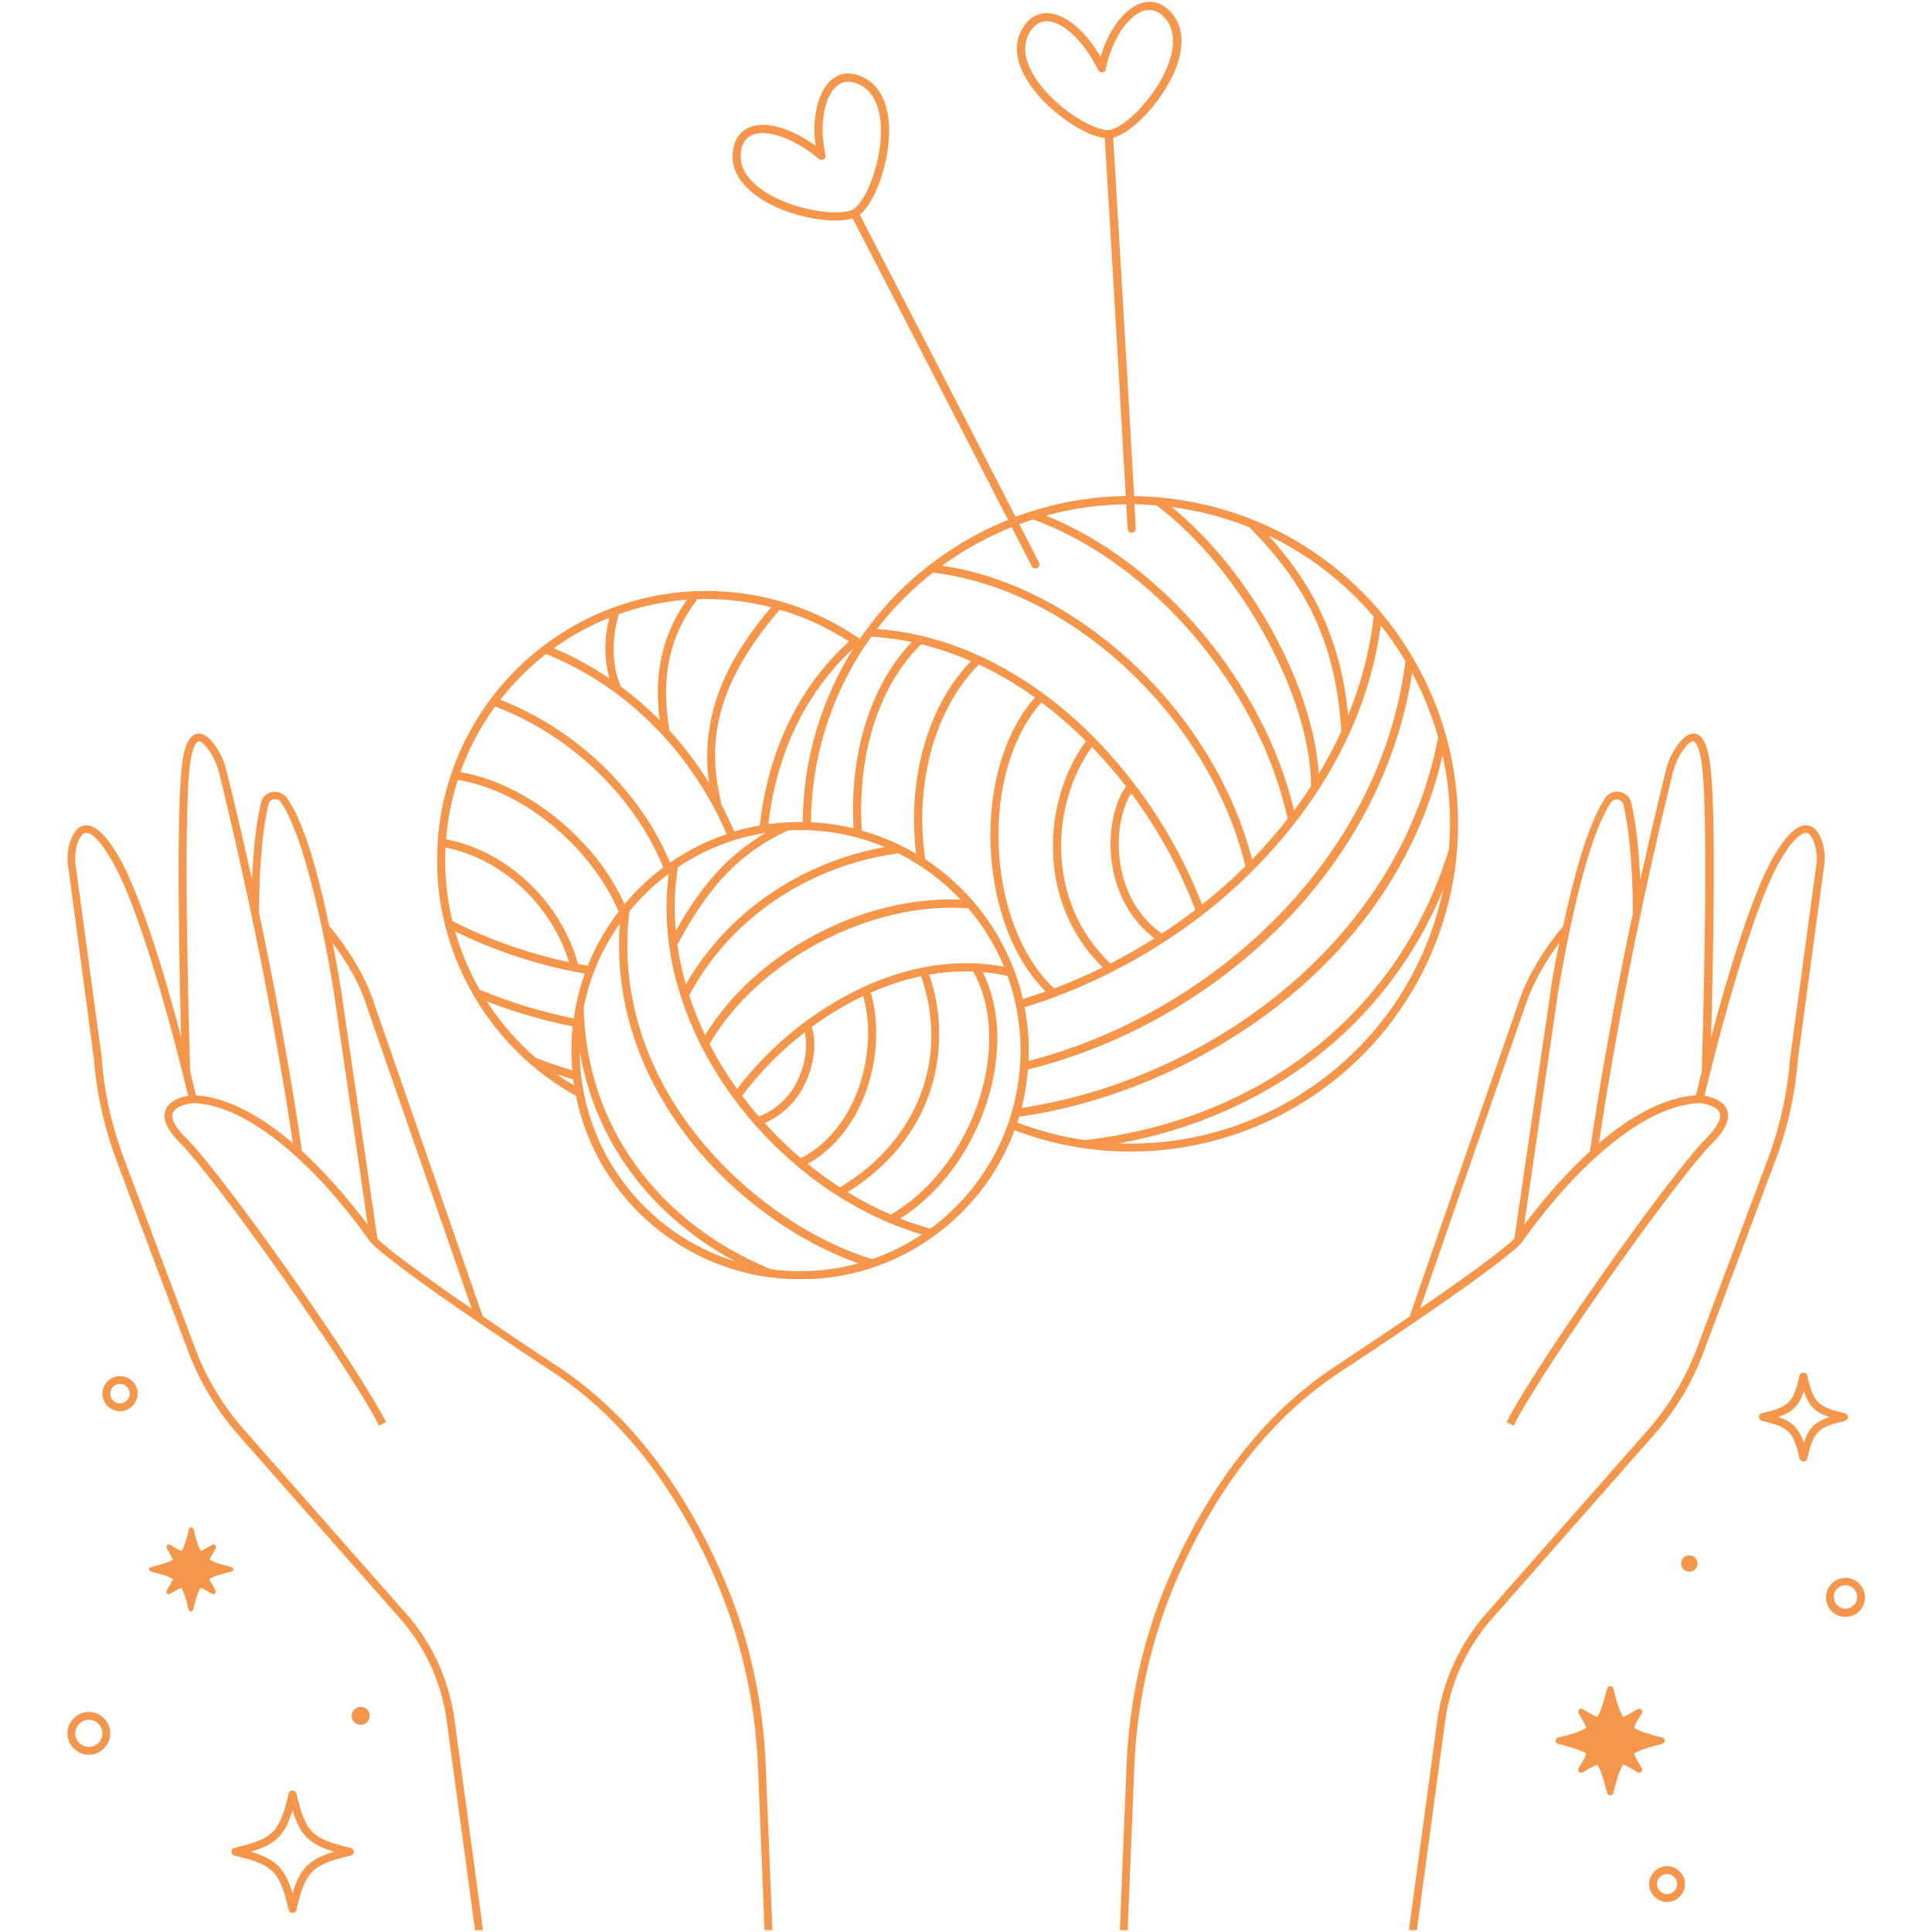
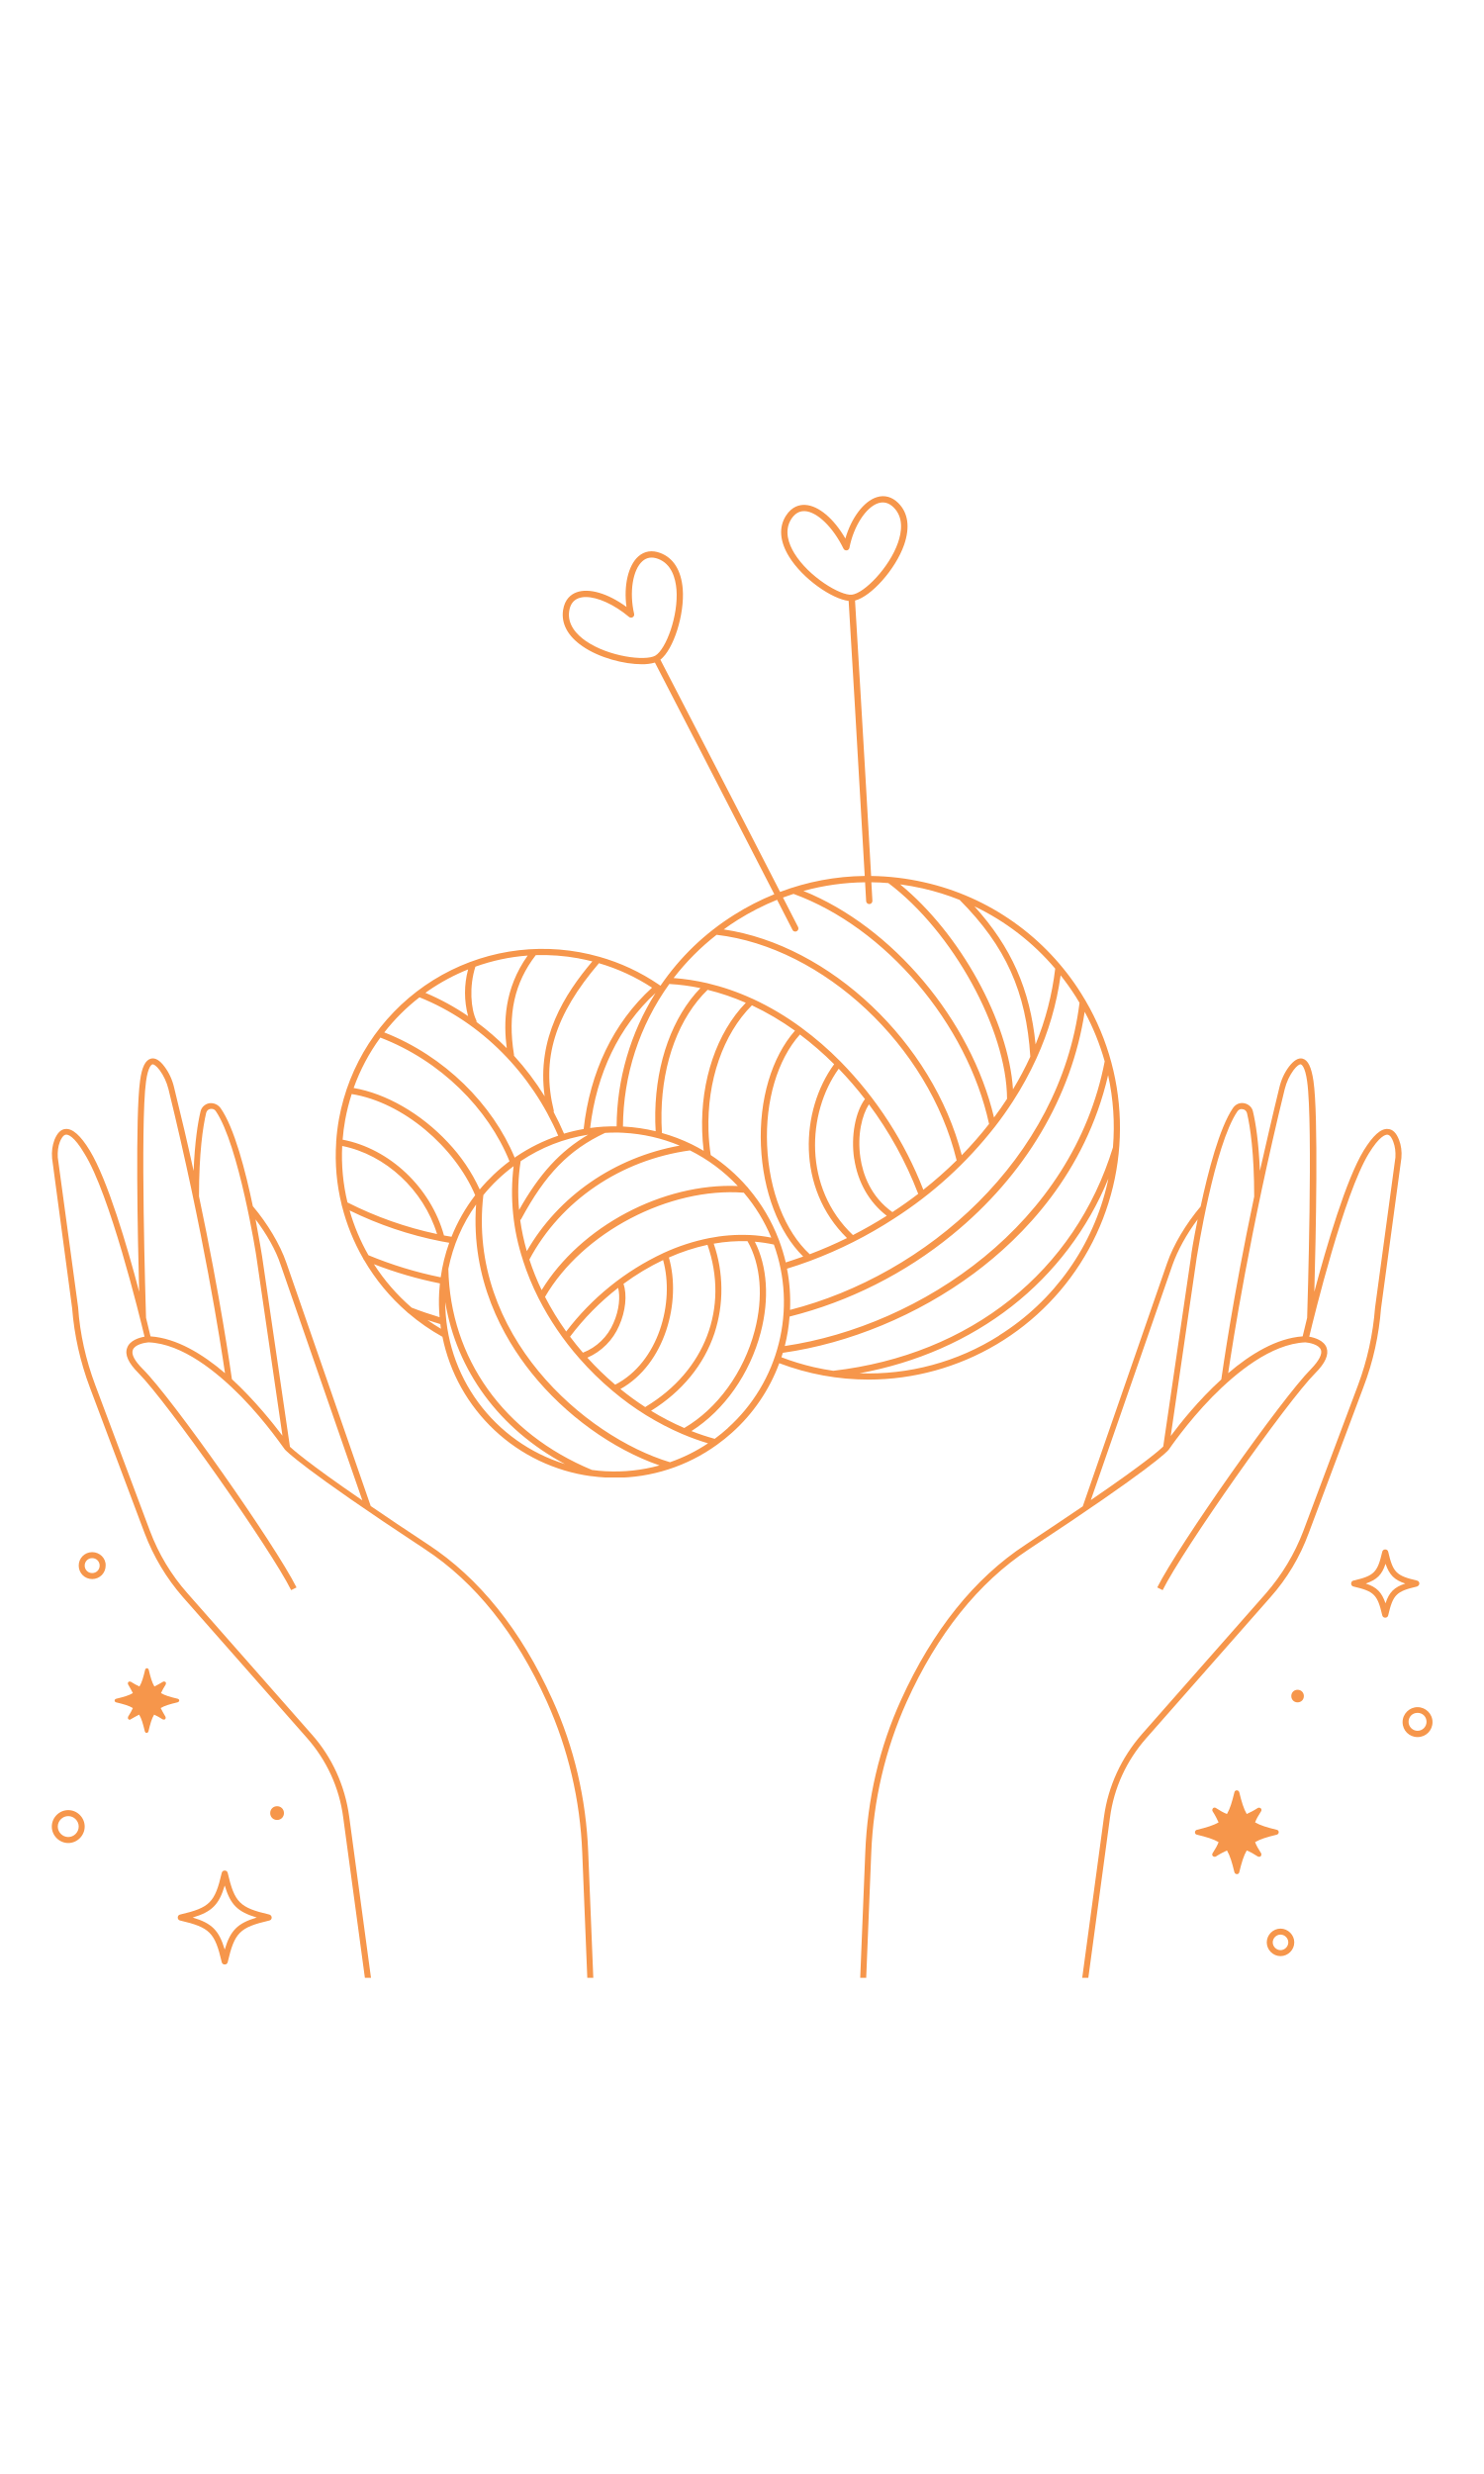
- <svg xmlns="http://www.w3.org/2000/svg" width="500" zoomAndPan="magnify" viewBox="0 0 375 375" height="500" preserveAspectRatio="xMidYMid meet" version="1.0">
+ <svg xmlns="http://www.w3.org/2000/svg" width="300" zoomAndPan="magnify" viewBox="0 0 375 375" height="500" preserveAspectRatio="xMidYMid meet" version="1.0">
  <defs>
    <clipPath id="d94435763f">
      <path d="M 13 142.145 L 362 142.145 L 362 374.645 L 13 374.645 Z M 13 142.145 " clip-rule="nonzero" />
    </clipPath>
    <clipPath id="8bb2677563">
      <path d="M 84.535 0 L 284 0 L 284 248.25 L 84.535 248.25 Z M 84.535 0 " clip-rule="nonzero" />
    </clipPath>
  </defs>
  <g clip-path="url(#d94435763f)">
    <path fill="#f6964b" d="M 348.984 205.496 L 354.125 167.543 C 354.277 165.883 354.051 164.293 353.52 162.934 C 352.84 161.195 351.934 160.285 350.723 160.211 C 348.91 160.059 346.941 161.875 344.598 165.656 C 340.137 172.988 335.223 189.773 332.125 201.34 C 332.504 187.504 333.184 156.734 331.898 148.039 C 331.367 144.562 330.539 142.824 329.176 142.445 C 328.117 142.145 326.91 142.898 325.699 144.488 C 324.566 146 323.734 147.812 323.281 149.777 C 321.465 157.188 319.879 164.219 318.367 170.797 C 318.062 163.461 317.309 158.699 316.625 155.828 C 316.398 154.691 315.492 153.938 314.434 153.711 C 313.301 153.484 312.242 153.938 311.562 154.918 C 308.16 159.91 305.285 170.945 303.395 179.793 C 299.691 184.176 296.516 189.469 294.93 194.082 L 273.609 255.543 C 269.602 258.266 264.84 261.441 259.168 265.223 C 246.242 273.688 235.656 286.918 227.719 304.383 C 222.199 316.48 219.176 329.484 218.648 343.016 L 217.363 374.844 L 218.875 374.918 L 220.16 343.09 C 220.688 329.785 223.711 316.934 229.082 304.988 C 236.867 287.75 247.227 274.824 259.926 266.43 C 291.301 245.793 295.082 241.559 295.23 241.332 L 295.309 241.258 C 295.383 241.18 299.844 234.527 306.344 227.875 C 312.316 221.828 321.164 214.492 329.855 214.113 C 330.84 214.191 333.258 214.645 333.789 216.004 C 334.168 217.062 333.336 218.727 331.293 220.844 C 323.961 228.176 297.801 265.297 292.434 276.031 L 293.797 276.711 C 298.938 266.355 325.246 229.008 332.352 221.902 C 334.922 219.332 335.828 217.215 335.223 215.477 C 334.543 213.586 332.125 212.906 330.84 212.68 C 332.125 207.312 339.609 176.691 345.883 166.41 C 348.605 161.949 350.117 161.648 350.57 161.648 C 351.328 161.723 351.781 162.629 352.082 163.461 C 352.539 164.672 352.688 165.957 352.613 167.395 L 347.473 205.344 C 346.941 212.074 345.508 218.652 343.164 224.926 L 329.328 261.82 C 327.137 267.566 323.961 272.855 319.879 277.543 L 288.504 313.152 C 283.363 319.051 280.035 326.23 278.977 333.941 L 273.457 374.766 L 274.969 374.996 L 280.488 334.168 C 281.473 326.684 284.648 319.805 289.637 314.137 L 321.012 278.527 C 325.246 273.766 328.496 268.32 330.688 262.348 L 344.523 225.457 C 347.02 218.953 348.453 212.227 348.984 205.496 Z M 324.641 150.156 C 325.094 148.344 325.852 146.754 326.832 145.395 C 327.738 144.184 328.422 143.805 328.723 143.883 C 328.875 143.957 329.781 144.336 330.309 148.191 C 331.824 158.926 330.387 205.496 330.309 207.914 C 329.781 210.109 329.402 211.77 329.176 212.602 C 322.598 213.059 316.023 217.062 310.352 221.902 C 311.484 214.266 315.797 186.293 324.641 150.156 Z M 296.289 194.535 C 297.574 190.906 299.844 186.746 302.641 183.043 C 301.582 188.184 300.977 192.039 300.977 192.418 L 293.945 240.426 C 293.266 241.105 289.789 244.281 275.652 253.957 Z M 295.836 237.777 L 302.414 192.645 C 302.488 192.344 306.875 164.219 312.695 155.75 C 312.996 155.297 313.527 155.07 314.055 155.223 C 314.586 155.297 314.965 155.676 315.113 156.203 C 315.945 159.758 316.93 166.336 316.93 177.297 C 311.484 203.078 308.992 220.918 308.613 223.488 C 302.867 228.707 298.254 234.527 295.836 237.777 Z M 139.57 304.309 C 131.629 286.77 121.047 273.613 108.117 265.145 C 102.449 261.441 97.688 258.191 93.68 255.469 L 72.359 194.004 C 70.773 189.395 67.598 184.102 63.891 179.715 C 62.078 170.945 59.203 159.832 55.727 154.918 C 55.047 154.012 53.988 153.559 52.855 153.711 C 51.719 153.938 50.887 154.77 50.66 155.828 C 49.98 158.699 49.227 163.461 48.922 170.797 C 47.488 164.219 45.824 157.113 44.008 149.777 C 43.555 147.812 42.723 146 41.59 144.488 C 40.379 142.824 39.172 142.145 38.113 142.445 C 36.75 142.824 35.844 144.562 35.391 148.039 C 34.18 156.734 34.785 187.504 35.164 201.34 C 32.141 189.773 27.148 172.988 22.688 165.656 C 20.348 161.801 18.305 160.059 16.566 160.211 C 15.355 160.285 14.449 161.27 13.77 162.934 C 13.238 164.371 13.012 165.883 13.164 167.621 L 18.23 205.496 C 18.758 212.301 20.27 219.027 22.688 225.457 L 36.523 262.273 C 38.793 268.246 42.043 273.688 46.203 278.453 L 77.574 314.059 C 82.566 319.73 85.742 326.609 86.723 334.094 L 92.242 374.918 L 93.754 374.691 L 88.234 333.867 C 87.176 326.156 83.926 318.898 78.711 313.078 L 47.336 277.469 C 43.254 272.855 40.078 267.566 37.887 261.742 L 24.051 224.852 C 21.707 218.574 20.195 212 19.742 205.27 L 14.602 167.395 C 14.523 165.957 14.676 164.598 15.129 163.461 C 15.434 162.707 15.961 161.723 16.641 161.648 C 17.172 161.574 18.684 161.949 21.328 166.41 C 27.754 176.691 35.238 207.312 36.523 212.68 C 35.238 212.906 32.82 213.586 32.141 215.477 C 31.461 217.215 32.441 219.332 35.012 221.902 C 42.117 229.008 68.43 266.355 73.57 276.711 L 74.93 276.031 C 69.562 265.297 43.48 228.176 36.07 220.844 C 34.031 218.801 33.121 217.141 33.574 216.004 C 34.105 214.645 36.523 214.191 37.508 214.113 C 46.125 214.418 54.973 221.75 60.945 227.801 C 67.445 234.453 71.906 241.18 71.98 241.18 L 72.059 241.258 C 72.207 241.406 75.988 245.715 107.363 266.355 C 120.062 274.672 130.422 287.676 138.207 304.91 C 143.574 316.855 146.602 329.711 147.129 343.016 L 148.414 374.844 L 149.926 374.766 L 148.641 342.938 C 148.113 329.406 145.086 316.402 139.57 304.309 Z M 70.922 194.535 L 91.562 254.031 C 77.426 244.355 73.945 241.105 73.266 240.5 L 66.234 192.418 C 66.16 191.965 65.555 188.184 64.574 183.043 C 67.371 186.746 69.715 190.828 70.922 194.535 Z M 36.902 148.191 C 37.43 144.336 38.34 143.957 38.488 143.883 C 38.793 143.805 39.473 144.184 40.379 145.395 C 41.363 146.754 42.117 148.344 42.574 150.156 C 51.418 186.293 55.727 214.266 56.859 221.902 C 51.191 217.062 44.613 213.059 38.035 212.602 C 37.809 211.77 37.43 210.109 36.902 207.914 C 36.828 205.57 35.391 159 36.902 148.191 Z M 58.602 223.414 C 58.223 220.844 55.727 203 50.285 177.223 C 50.285 166.258 51.266 159.684 52.098 156.129 C 52.25 155.602 52.629 155.223 53.156 155.145 C 53.688 155.07 54.215 155.223 54.516 155.676 C 60.34 164.145 64.801 192.344 64.801 192.57 L 71.375 237.703 C 68.957 234.527 64.344 228.707 58.602 223.414 Z M 68.051 358.664 C 60.566 356.926 59.281 355.641 57.543 348.156 C 57.465 347.777 57.164 347.551 56.785 347.551 C 56.406 347.551 56.105 347.777 56.031 348.156 C 54.289 355.641 53.004 356.926 45.52 358.664 C 45.145 358.738 44.918 359.043 44.918 359.422 C 44.918 359.797 45.145 360.102 45.52 360.176 C 53.004 361.914 54.289 363.199 56.031 370.684 C 56.105 371.062 56.406 371.289 56.785 371.289 C 57.164 371.289 57.465 371.062 57.543 370.684 C 59.281 363.199 60.566 361.914 68.051 360.176 C 68.43 360.102 68.656 359.797 68.656 359.422 C 68.656 359.043 68.352 358.738 68.051 358.664 Z M 56.785 367.512 C 55.348 362.672 53.535 360.855 48.695 359.422 C 53.535 357.984 55.348 356.168 56.785 351.332 C 58.223 356.168 60.035 357.984 64.875 359.422 C 60.035 360.855 58.223 362.672 56.785 367.512 Z M 358.66 275.051 C 358.66 274.672 358.434 274.371 358.055 274.293 C 352.84 273.082 352.008 272.254 350.797 267.035 C 350.723 266.656 350.422 266.43 350.043 266.43 C 349.664 266.43 349.363 266.656 349.285 267.035 C 348.078 272.254 347.246 273.082 342.027 274.293 C 341.652 274.371 341.426 274.672 341.426 275.051 C 341.426 275.426 341.652 275.73 342.027 275.805 C 347.246 277.016 348.078 277.848 349.285 283.062 C 349.363 283.441 349.664 283.668 350.043 283.668 C 350.422 283.668 350.723 283.441 350.797 283.062 C 352.008 277.848 352.84 277.016 358.055 275.805 C 358.434 275.656 358.66 275.352 358.66 275.051 Z M 350.117 280.039 C 349.137 277.242 347.926 275.957 345.129 275.051 C 347.926 274.066 349.211 272.855 350.117 270.059 C 351.102 272.855 352.309 274.141 355.109 275.051 C 352.309 275.957 351.023 277.242 350.117 280.039 Z M 44.84 305.062 C 42.949 305.516 41.59 305.895 40.605 306.5 C 40.91 307.105 41.289 307.785 41.816 308.691 C 41.891 308.844 41.891 309.145 41.742 309.297 C 41.59 309.449 41.363 309.449 41.137 309.371 C 40.305 308.844 39.625 308.465 38.945 308.164 C 38.34 309.145 37.961 310.508 37.508 312.398 C 37.43 312.625 37.281 312.773 37.055 312.773 C 36.828 312.773 36.676 312.625 36.602 312.398 C 36.145 310.508 35.77 309.145 35.164 308.164 C 34.559 308.465 33.879 308.844 32.973 309.371 C 32.895 309.449 32.82 309.449 32.746 309.449 C 32.594 309.449 32.516 309.371 32.441 309.297 C 32.289 309.145 32.289 308.918 32.367 308.691 C 32.895 307.859 33.273 307.18 33.574 306.5 C 32.594 305.895 31.23 305.516 29.344 305.062 C 29.117 304.988 28.965 304.836 28.965 304.609 C 28.965 304.383 29.117 304.23 29.344 304.156 C 31.23 303.703 32.594 303.324 33.574 302.719 C 33.273 302.113 32.895 301.434 32.367 300.527 C 32.289 300.375 32.289 300.074 32.441 299.922 C 32.594 299.77 32.82 299.77 33.047 299.848 C 33.879 300.375 34.559 300.754 35.238 301.055 C 35.844 300.074 36.223 298.711 36.676 296.824 C 36.75 296.598 36.902 296.445 37.129 296.445 C 37.355 296.445 37.508 296.598 37.582 296.824 C 38.035 298.711 38.414 300.074 39.02 301.055 C 39.625 300.754 40.305 300.375 41.211 299.848 C 41.363 299.77 41.59 299.77 41.816 299.922 C 41.969 300.074 41.969 300.301 41.891 300.527 C 41.363 301.359 40.984 302.039 40.684 302.719 C 41.664 303.324 43.027 303.703 44.918 304.156 C 45.145 304.23 45.293 304.383 45.293 304.609 C 45.293 304.836 45.066 304.988 44.84 305.062 Z M 318.668 343.168 C 318.82 343.395 318.742 343.695 318.594 343.922 C 318.441 344.074 318.289 344.074 318.141 344.074 C 318.062 344.074 317.91 344.074 317.836 343.996 C 316.777 343.316 315.871 342.789 315.039 342.484 C 314.281 343.77 313.754 345.512 313.148 348.004 C 313.074 348.309 312.848 348.457 312.543 348.457 C 312.242 348.457 312.016 348.23 311.938 348.004 C 311.336 345.512 310.805 343.77 310.051 342.484 C 309.219 342.863 308.312 343.316 307.254 343.996 C 307.023 344.148 306.723 344.074 306.496 343.922 C 306.27 343.695 306.27 343.395 306.422 343.168 C 307.102 342.109 307.629 341.199 307.934 340.367 C 306.648 339.613 304.91 339.082 302.414 338.48 C 302.109 338.402 301.961 338.176 301.961 337.875 C 301.961 337.57 302.188 337.344 302.414 337.27 C 304.91 336.664 306.648 336.137 307.934 335.379 C 307.555 334.547 307.102 333.641 306.422 332.582 C 306.27 332.355 306.344 332.055 306.496 331.824 C 306.723 331.598 307.023 331.598 307.254 331.75 C 308.309 332.43 309.219 332.961 310.051 333.262 C 310.805 331.977 311.336 330.238 311.938 327.742 C 312.016 327.441 312.242 327.289 312.543 327.289 C 312.848 327.289 313.074 327.516 313.148 327.742 C 313.754 330.238 314.281 331.977 315.039 333.262 C 315.871 332.883 316.777 332.43 317.836 331.75 C 318.062 331.598 318.367 331.676 318.594 331.824 C 318.82 332.055 318.82 332.355 318.668 332.582 C 317.988 333.641 317.457 334.547 317.156 335.379 C 318.441 336.137 320.18 336.664 322.676 337.27 C 322.977 337.344 323.129 337.57 323.129 337.875 C 323.129 338.176 322.902 338.402 322.676 338.48 C 320.18 339.082 318.441 339.613 317.156 340.367 C 317.457 341.199 317.988 342.109 318.668 343.168 Z M 358.207 306.273 C 356.168 306.273 354.426 307.938 354.426 310.055 C 354.426 312.168 356.09 313.832 358.207 313.832 C 360.324 313.832 361.988 312.168 361.988 310.055 C 361.988 307.938 360.25 306.273 358.207 306.273 Z M 358.207 312.246 C 356.996 312.246 355.938 311.262 355.938 309.977 C 355.938 308.691 356.922 307.711 358.207 307.711 C 359.492 307.711 360.477 308.691 360.477 309.977 C 360.477 311.262 359.418 312.246 358.207 312.246 Z M 323.582 362.219 C 321.691 362.219 320.105 363.805 320.105 365.695 C 320.105 367.586 321.691 369.172 323.582 369.172 C 325.473 369.172 327.059 367.586 327.059 365.695 C 327.059 363.805 325.473 362.219 323.582 362.219 Z M 323.582 367.66 C 322.523 367.66 321.617 366.754 321.617 365.695 C 321.617 364.637 322.523 363.73 323.582 363.73 C 324.641 363.73 325.547 364.637 325.547 365.695 C 325.547 366.754 324.641 367.66 323.582 367.66 Z M 329.48 303.477 C 329.48 304.383 328.797 305.062 327.891 305.062 C 326.984 305.062 326.305 304.383 326.305 303.477 C 326.305 302.57 326.984 301.887 327.891 301.887 C 328.797 301.887 329.48 302.57 329.48 303.477 Z M 71.754 333.035 C 71.754 334.02 71 334.773 70.016 334.773 C 69.031 334.773 68.277 334.02 68.277 333.035 C 68.277 332.055 69.031 331.297 70.016 331.297 C 71 331.297 71.754 332.055 71.754 333.035 Z M 17.246 332.281 C 14.977 332.281 13.09 334.168 13.09 336.438 C 13.09 338.707 14.977 340.598 17.246 340.598 C 19.516 340.598 21.402 338.707 21.402 336.438 C 21.402 334.168 19.516 332.281 17.246 332.281 Z M 17.246 339.082 C 15.809 339.082 14.602 337.875 14.602 336.438 C 14.602 335 15.809 333.793 17.246 333.793 C 18.684 333.793 19.891 335 19.891 336.438 C 19.891 337.875 18.684 339.082 17.246 339.082 Z M 23.293 267.113 C 21.402 267.113 19.891 268.625 19.891 270.512 C 19.891 272.402 21.402 273.914 23.293 273.914 C 25.184 273.914 26.695 272.402 26.695 270.512 C 26.773 268.625 25.184 267.113 23.293 267.113 Z M 23.293 272.402 C 22.234 272.402 21.402 271.57 21.402 270.512 C 21.402 269.457 22.234 268.625 23.293 268.625 C 24.352 268.625 25.184 269.457 25.184 270.512 C 25.184 271.57 24.352 272.402 23.293 272.402 Z M 23.293 272.402 " fill-opacity="1" fill-rule="nonzero" />
  </g>
  <g clip-path="url(#8bb2677563)">
    <path fill="#f6964b" d="M 273.227 126.012 C 271.012 122.469 268.469 119.184 265.602 116.145 C 262.738 113.109 259.598 110.383 256.191 107.969 C 252.785 105.559 249.172 103.5 245.359 101.805 C 241.543 100.105 237.598 98.801 233.523 97.887 C 229.117 96.883 224.652 96.352 220.133 96.293 C 218.504 67.266 216.383 32.062 216.062 26.715 C 220.168 25.676 226.316 18.781 228.461 12.648 C 230.004 8.184 229.488 4.543 226.973 2.059 C 225.387 0.496 223.5 -0.012 221.559 0.602 C 218.273 1.621 215.109 5.855 213.621 11.051 C 210.711 6.012 206.852 2.742 203.48 2.555 C 202.102 2.48 200.129 2.887 198.594 5.301 C 196.754 8.203 197.027 11.75 199.375 15.594 C 202.887 21.324 210.344 26.344 214.445 26.805 C 214.77 32.121 216.879 67.273 218.512 96.289 C 211.148 96.379 204.02 97.723 197.129 100.32 C 184.23 75.152 169.234 46.211 166.875 41.66 C 170.211 39.031 173.02 30.246 172.523 23.77 C 172.133 19.086 170.176 15.949 166.859 14.699 C 164.777 13.91 162.855 14.203 161.316 15.559 C 158.73 17.824 157.57 22.996 158.312 28.324 C 153.621 24.898 148.793 23.457 145.633 24.652 C 144.332 25.148 142.703 26.324 142.281 29.152 C 141.785 32.551 143.465 35.691 147.164 38.242 C 151.449 41.219 157.73 42.805 162.176 42.805 C 163.305 42.828 164.41 42.691 165.496 42.387 C 167.848 46.938 182.77 75.766 195.664 100.91 C 192.137 102.34 188.762 104.066 185.543 106.098 C 178.082 110.781 171.867 116.754 166.895 124.02 L 166.566 123.793 C 166.523 123.754 166.477 123.723 166.43 123.695 C 161.789 120.547 156.77 118.211 151.375 116.688 L 151.348 116.688 C 149.758 116.234 148.137 115.855 146.48 115.555 C 144.797 115.25 143.102 115.023 141.395 114.883 C 139.688 114.746 137.977 114.688 136.266 114.715 C 134.555 114.742 132.848 114.855 131.145 115.051 C 129.445 115.246 127.758 115.523 126.082 115.883 C 124.41 116.246 122.758 116.688 121.125 117.211 C 119.496 117.734 117.895 118.336 116.324 119.016 C 114.75 119.699 113.219 120.453 111.719 121.285 C 110.223 122.117 108.77 123.02 107.363 123.992 C 105.953 124.969 104.598 126.008 103.289 127.117 C 101.984 128.223 100.734 129.395 99.547 130.625 C 98.355 131.855 97.227 133.141 96.16 134.48 C 95.098 135.82 94.098 137.211 93.172 138.648 C 92.242 140.09 91.387 141.57 90.605 143.094 C 89.82 144.617 89.113 146.176 88.484 147.766 C 87.855 149.359 87.305 150.977 86.836 152.625 C 86.363 154.27 85.977 155.938 85.668 157.621 C 85.324 159.531 85.086 161.453 84.953 163.391 C 84.953 163.402 84.953 163.414 84.953 163.43 C 84.945 163.492 84.945 163.551 84.953 163.613 C 84.605 168.918 85.062 174.156 86.328 179.32 C 86.328 179.445 86.355 179.566 86.418 179.676 C 87.594 184.332 89.375 188.742 91.762 192.91 C 91.797 193.055 91.871 193.18 91.98 193.285 C 94.902 198.297 98.551 202.703 102.926 206.508 C 103 206.605 103.09 206.68 103.199 206.734 C 105.867 209.016 108.73 211.008 111.801 212.711 C 112.254 214.957 112.883 217.152 113.676 219.305 C 114.473 221.453 115.43 223.527 116.543 225.527 C 117.66 227.527 118.926 229.434 120.336 231.238 C 121.746 233.043 123.285 234.73 124.957 236.297 C 126.629 237.867 128.41 239.297 130.305 240.59 C 132.195 241.883 134.176 243.02 136.242 244.008 C 138.312 244.992 140.445 245.812 142.641 246.473 C 144.836 247.129 147.066 247.613 149.336 247.922 C 149.379 247.926 149.418 247.926 149.457 247.922 L 149.488 247.922 C 150.637 248.074 151.801 248.195 152.957 248.254 C 153.758 248.301 154.551 248.32 155.344 248.32 C 159.98 248.328 164.504 247.617 168.918 246.195 C 173.328 244.773 177.414 242.703 181.172 239.988 L 181.246 239.934 C 182.547 238.996 183.793 237.992 184.984 236.922 C 187.656 234.527 190.004 231.848 192.02 228.879 C 194.039 225.914 195.672 222.746 196.918 219.383 C 204.207 222.141 211.746 223.52 219.539 223.523 C 222.367 223.516 225.18 223.324 227.984 222.941 C 230.785 222.559 233.551 221.992 236.277 221.242 C 239 220.492 241.668 219.562 244.27 218.457 C 246.871 217.352 249.391 216.078 251.82 214.637 C 254.254 213.195 256.582 211.598 258.801 209.848 C 261.02 208.098 263.113 206.203 265.082 204.172 C 267.051 202.145 268.875 199.992 270.555 197.715 C 272.234 195.441 273.758 193.066 275.121 190.59 C 276.484 188.113 277.68 185.555 278.703 182.918 C 279.723 180.281 280.566 177.59 281.23 174.84 C 281.895 172.094 282.375 169.312 282.668 166.5 C 282.961 163.688 283.062 160.867 282.98 158.039 C 282.898 155.215 282.629 152.406 282.172 149.617 C 281.715 146.824 281.074 144.078 280.25 141.371 C 279.426 138.668 278.426 136.027 277.25 133.457 C 276.074 130.887 274.73 128.402 273.227 126.012 Z M 148.043 36.938 C 145.836 35.414 143.312 32.867 143.828 29.387 C 144.074 27.723 144.863 26.633 146.168 26.137 C 146.773 25.918 147.398 25.816 148.043 25.828 C 151.02 25.828 155.203 27.703 158.953 30.852 C 159.086 30.961 159.234 31.023 159.406 31.035 C 159.578 31.051 159.734 31.012 159.883 30.922 C 160.027 30.832 160.133 30.711 160.199 30.555 C 160.266 30.398 160.277 30.234 160.238 30.07 C 158.98 24.613 159.887 18.914 162.355 16.754 C 163.441 15.801 164.77 15.609 166.301 16.184 C 169.711 17.469 170.703 21.086 170.938 23.898 C 171.465 30.48 168.316 39.031 165.578 40.645 C 163.051 42.062 153.812 40.914 148.043 36.938 Z M 169.301 244.398 C 147.727 237.906 118.027 212.117 122.145 176.902 C 124.391 174.156 126.938 171.723 129.789 169.605 C 129.301 173.594 129.258 177.59 129.656 181.59 C 130.051 185.59 130.879 189.496 132.137 193.316 L 132.137 193.363 C 133.199 196.66 134.512 199.852 136.074 202.938 C 138.883 208.457 142.332 213.539 146.426 218.188 C 149.008 221.129 151.797 223.855 154.797 226.371 C 160.168 230.914 166.082 234.566 172.547 237.336 L 172.578 237.336 L 172.637 237.363 C 174.688 238.23 176.781 238.984 178.914 239.621 C 175.914 241.621 172.707 243.215 169.301 244.398 Z M 96.113 137.125 C 111.316 142.938 123.359 155.062 128.746 168.367 C 125.965 170.453 123.457 172.828 121.227 175.492 C 119.199 171.078 116.516 167.109 113.172 163.586 C 106.383 156.324 97.566 151.254 89.367 149.855 C 91 145.285 93.246 141.043 96.113 137.125 Z M 148.637 161.648 C 141.582 165.781 136.281 171.566 131.168 180.672 C 130.789 176.543 130.926 172.43 131.574 168.336 C 136.77 164.852 142.461 162.625 148.637 161.648 Z M 139.945 155.602 C 136.734 142.59 140.156 131.422 151.352 118.332 C 156.129 119.727 160.605 121.789 164.77 124.512 C 154.965 133.438 149.086 145.84 147.484 160.219 C 145.805 160.512 144.152 160.902 142.523 161.391 C 141.73 159.535 140.855 157.711 139.91 155.934 C 139.945 155.828 139.957 155.715 139.945 155.602 Z M 169.117 123.578 C 171.766 123.73 174.391 124.074 176.988 124.617 C 169.969 131.887 165.828 143.23 165.578 156.039 C 165.551 157.621 165.578 159.203 165.684 160.777 C 163.039 160.141 160.359 159.746 157.645 159.602 L 157.422 159.602 C 157.438 156.387 157.703 153.195 158.215 150.023 C 158.723 146.852 159.477 143.734 160.469 140.68 C 161.465 137.625 162.688 134.664 164.137 131.797 C 165.59 128.93 167.254 126.195 169.129 123.586 Z M 177.438 160.777 C 177.488 162.441 177.621 164.09 177.82 165.734 C 176.898 165.184 175.949 164.664 174.984 164.184 C 174.914 164.137 174.84 164.098 174.762 164.07 C 172.348 162.895 169.852 161.949 167.27 161.227 C 167.168 159.527 167.117 157.82 167.152 156.105 C 167.395 143.27 171.641 131.992 178.809 125.059 C 182.117 125.871 185.336 126.961 188.457 128.332 C 181.133 135.879 177.027 147.902 177.438 160.762 Z M 136.875 200.918 C 135.668 198.414 134.633 195.84 133.77 193.195 C 141.703 178.316 156.855 168.027 174.348 165.621 C 178.91 167.902 182.938 170.902 186.434 174.617 C 167.461 173.824 146.734 184.809 136.875 200.902 Z M 155.816 159.547 C 154.773 159.547 153.738 159.547 152.715 159.617 L 152.562 159.617 C 151.406 159.691 150.266 159.805 149.129 159.957 C 150.75 146.215 156.363 134.398 165.648 125.859 C 162.473 130.906 160.047 136.293 158.379 142.016 C 156.707 147.738 155.852 153.582 155.816 159.547 Z M 155.273 161.117 C 156.027 161.117 156.785 161.117 157.547 161.176 C 162.465 161.438 167.203 162.516 171.75 164.41 C 155.301 167.387 141.113 177.141 133.125 191.074 C 132.383 188.496 131.824 185.883 131.453 183.227 C 131.562 183.156 131.648 183.062 131.711 182.949 C 137.809 171.629 143.758 165.496 152.895 161.199 C 153.676 161.152 154.477 161.121 155.273 161.121 Z M 167.562 193.324 C 170.539 204.051 166.43 219.152 155.453 224.812 C 152.957 222.691 150.613 220.418 148.422 217.988 C 150.219 217.203 151.812 216.113 153.199 214.719 C 154.586 213.328 155.668 211.727 156.445 209.926 C 158.09 206.277 158.512 202.109 157.551 199.336 C 160.695 197.012 164.035 195.008 167.562 193.324 Z M 178.781 189.477 C 184.277 205.348 178.203 221.34 163.164 230.383 C 163.125 230.406 163.086 230.438 163.051 230.473 C 160.875 229.062 158.785 227.543 156.777 225.91 C 168.07 219.625 172.234 203.82 169.023 192.68 C 172.16 191.277 175.41 190.211 178.766 189.477 Z M 156.203 200.355 C 156.723 202.434 156.562 205.812 155 209.285 C 154.27 210.992 153.238 212.492 151.902 213.781 C 150.566 215.074 149.031 216.055 147.301 216.723 C 146.16 215.41 145.078 214.055 144.047 212.68 C 147.547 208.035 151.594 203.93 156.188 200.355 Z M 172.918 235.754 C 170.016 234.504 167.215 233.055 164.52 231.402 C 172.34 226.547 177.879 219.797 180.539 211.828 C 181.738 208.145 182.324 204.363 182.293 200.488 C 182.262 196.613 181.613 192.844 180.355 189.18 C 183.176 188.676 186.023 188.469 188.891 188.559 C 192.266 194.48 192.938 202.691 190.703 211.188 C 187.938 221.691 181.301 230.84 172.906 235.754 Z M 189.484 186.996 C 189.418 186.988 189.352 186.988 189.285 186.996 C 185.879 186.859 182.5 187.121 179.152 187.789 C 175.207 188.586 171.406 189.824 167.746 191.504 C 167.723 191.512 167.695 191.523 167.672 191.539 C 162.832 193.801 158.328 196.609 154.168 199.965 C 150.008 203.32 146.312 207.125 143.074 211.379 C 141.078 208.594 139.297 205.676 137.727 202.629 C 147.18 186.336 169.078 174.855 187.957 176.309 C 190.863 179.727 193.18 183.512 194.898 187.656 C 193.105 187.305 191.297 187.086 189.469 186.996 Z M 196.957 188.574 C 196.938 188.461 196.898 188.359 196.836 188.266 C 195.008 183.461 192.43 179.102 189.098 175.188 C 189.035 175.051 188.945 174.941 188.82 174.859 C 186.117 171.746 183.039 169.059 179.594 166.793 C 179.289 164.777 179.102 162.75 179.035 160.711 C 178.629 148.039 182.73 136.242 190.004 128.973 C 193.824 130.777 197.449 132.91 200.883 135.379 C 194.996 142.059 191.785 152.82 192.285 164.418 C 192.789 176.012 196.75 186.293 202.965 192.438 C 201.508 192.961 200.039 193.43 198.555 193.926 C 198.129 192.109 197.59 190.324 196.945 188.574 Z M 225.512 181.219 C 219.945 177.25 218.031 171.578 217.422 167.48 C 216.555 161.672 217.867 156.621 219.574 153.98 C 224.73 160.906 228.863 168.398 231.973 176.453 C 231.992 176.496 232.02 176.539 232.047 176.582 C 229.941 178.195 227.758 179.742 225.496 181.219 Z M 215.855 167.715 C 216.742 173.664 219.648 178.742 224.078 182.137 C 221.301 183.891 218.453 185.516 215.535 187.012 C 202.945 175.109 203.871 156.203 211.938 144.988 C 214.289 147.422 216.5 149.973 218.566 152.652 C 216.113 155.969 214.996 162.074 215.84 167.715 Z M 214.039 187.762 C 210.961 189.277 207.82 190.641 204.617 191.852 C 198.367 186.074 194.344 175.852 193.848 164.367 C 193.352 153.109 196.457 142.707 202.137 136.34 C 205.195 138.641 208.078 141.145 210.785 143.848 C 202.281 155.465 201.16 175.152 214.023 187.762 Z M 199.539 207.598 C 207.066 205.703 214.297 203.012 221.23 199.523 C 228.164 196.035 234.637 191.836 240.645 186.922 C 259.02 171.941 270.828 152.016 274.094 130.609 C 276.238 134.598 277.922 138.77 279.152 143.129 C 271.25 184.121 232.797 209.938 198.312 215.043 C 198.926 212.602 199.328 210.125 199.523 207.613 Z M 272.793 128.348 C 267.809 167.879 233.973 197.164 199.637 205.918 C 199.793 202.414 199.539 198.945 198.871 195.504 C 200.812 194.906 202.73 194.273 204.617 193.566 C 204.676 193.555 204.73 193.531 204.785 193.504 C 212.211 190.723 219.254 187.172 225.906 182.855 C 235.727 176.559 244.23 168.812 251.418 159.625 C 253.016 157.578 254.531 155.434 255.938 153.258 C 255.949 153.242 255.961 153.223 255.973 153.203 C 258.203 149.754 260.172 146.164 261.879 142.43 C 264.953 135.719 267 128.707 268.016 121.395 C 269.402 123.145 270.691 124.961 271.887 126.848 C 272.207 127.348 272.5 127.844 272.793 128.348 Z M 266.645 119.703 C 265.863 126.309 264.211 132.688 261.684 138.84 C 260.309 124.988 255.551 114.242 246.23 103.965 C 250.152 105.836 253.832 108.098 257.273 110.75 C 260.711 113.402 263.836 116.387 266.645 119.703 Z M 242.5 102.344 C 254.137 114.047 259.32 125.543 260.355 141.945 C 259.051 144.777 257.59 147.527 255.977 150.199 C 254.859 133.02 242.684 110.898 227.461 98.414 C 229.363 98.672 231.262 99.008 233.152 99.434 C 236.344 100.156 239.461 101.125 242.5 102.34 Z M 200.723 14.766 C 199.324 12.477 198.051 9.125 199.934 6.148 C 200.793 4.812 201.879 4.125 203.176 4.125 L 203.391 4.125 C 206.504 4.301 210.516 8.199 213.152 13.609 C 213.227 13.762 213.34 13.875 213.488 13.957 C 213.637 14.035 213.797 14.062 213.965 14.043 C 214.133 14.02 214.277 13.953 214.402 13.836 C 214.527 13.723 214.605 13.582 214.641 13.414 C 215.684 7.961 218.84 3.074 221.973 2.102 C 223.352 1.672 224.641 2.035 225.809 3.18 C 228.406 5.738 227.848 9.453 226.918 12.105 C 224.75 18.34 218.395 24.898 215.242 25.238 C 212.363 25.516 204.383 20.734 200.723 14.766 Z M 218.871 102.641 C 218.883 102.852 218.965 103.027 219.113 103.172 C 219.266 103.316 219.449 103.391 219.656 103.391 L 219.703 103.391 C 219.922 103.379 220.102 103.289 220.25 103.129 C 220.395 102.965 220.461 102.773 220.453 102.559 C 220.367 101.023 220.277 99.461 220.188 97.887 C 221.617 97.887 223.051 97.969 224.484 98.09 C 240.734 110.285 254.41 135.125 254.477 152.594 C 253.438 154.195 252.336 155.773 251.184 157.309 C 245.328 132.645 225.512 109.133 203.023 100.078 C 208.121 98.676 213.316 97.945 218.602 97.887 C 218.695 99.488 218.781 101.078 218.871 102.641 Z M 186.363 107.426 C 189.547 105.426 192.883 103.723 196.367 102.312 L 200.262 109.906 C 200.406 110.195 200.641 110.34 200.965 110.34 C 201.094 110.336 201.215 110.309 201.328 110.25 C 201.523 110.148 201.652 109.996 201.719 109.785 C 201.785 109.578 201.77 109.379 201.668 109.184 L 197.855 101.742 C 198.738 101.414 199.625 101.105 200.52 100.82 C 223.723 109.254 244.43 133.59 249.934 158.938 C 247.781 161.695 245.48 164.328 243.035 166.832 C 235.723 138.359 209.695 113.766 182.879 109.797 C 184.008 108.961 185.168 108.18 186.363 107.426 Z M 181.078 111.156 C 208.094 114.316 234.684 139.211 241.703 168.008 C 241.719 168.047 241.734 168.086 241.758 168.125 C 239.082 170.762 236.273 173.242 233.324 175.566 C 230.969 169.52 228.031 163.77 224.508 158.32 C 220.988 152.867 216.953 147.828 212.406 143.195 C 209.328 140.07 206.02 137.211 202.488 134.613 C 198.625 131.762 194.512 129.324 190.148 127.309 L 190.121 127.309 C 186.449 125.617 182.645 124.309 178.711 123.375 C 175.914 122.727 173.082 122.293 170.219 122.078 C 173.379 117.98 177 114.34 181.078 111.156 Z M 146.18 117.109 C 147.367 117.324 148.531 117.582 149.68 117.875 C 142.676 126.152 135.566 137.262 137.633 151.957 C 135.363 148.297 132.777 144.875 129.871 141.691 C 129.898 141.578 129.898 141.465 129.871 141.352 C 128.234 131.246 129.996 123.277 135.387 116.293 C 139.012 116.18 142.609 116.449 146.18 117.098 Z M 120.34 132.715 C 119 129.922 118.5 124.285 120.133 119.207 C 124.406 117.672 128.812 116.734 133.344 116.398 C 127.324 124.875 127.238 133.473 128.051 139.793 C 125.676 137.395 123.129 135.188 120.414 133.18 C 120.441 133.016 120.414 132.855 120.34 132.707 Z M 118.281 119.91 C 117.246 123.836 117.246 127.766 118.281 131.695 C 114.887 129.375 111.293 127.418 107.504 125.82 C 107.754 125.645 108 125.453 108.254 125.277 C 111.398 123.113 114.738 121.32 118.281 119.898 Z M 106.012 126.953 C 121.715 133.223 134.316 146.234 141.055 161.91 C 137.32 163.176 133.816 164.91 130.547 167.113 C 130.434 167.16 130.336 167.23 130.254 167.324 L 130.066 167.457 C 124.48 153.996 112.371 141.797 97.105 135.816 C 99.703 132.484 102.672 129.527 106.012 126.941 Z M 88.871 151.387 C 101.953 153.48 114.93 164.816 120.078 176.949 C 117.602 180.172 115.609 183.672 114.094 187.441 C 113.461 187.34 112.832 187.23 112.195 187.109 C 108.844 174.988 98.445 165.176 86.582 162.91 C 86.715 161.246 86.922 159.582 87.227 157.906 C 87.633 155.695 88.184 153.523 88.871 151.387 Z M 111.363 197.68 C 105.098 196.41 99.008 194.547 93.102 192.102 C 91.059 188.523 89.469 184.75 88.34 180.789 C 95.691 184.395 103.383 186.992 111.418 188.578 C 112.117 188.719 112.816 188.836 113.516 188.957 C 112.5 191.789 111.781 194.699 111.363 197.68 Z M 86.473 164.504 C 97.426 166.676 107.047 175.625 110.445 186.758 C 102.555 185.078 95.008 182.418 87.809 178.773 C 86.68 174.082 86.234 169.324 86.473 164.504 Z M 94.477 194.363 C 99.898 196.461 105.457 198.082 111.16 199.223 C 111.074 200 111.012 200.785 110.973 201.578 C 110.863 203.641 110.902 205.703 111.086 207.762 C 108.758 207.059 106.402 206.273 104.02 205.348 C 100.309 202.141 97.129 198.477 94.477 194.355 Z M 107.996 208.477 C 109.09 208.84 110.18 209.184 111.27 209.504 C 111.316 209.895 111.363 210.293 111.422 210.684 C 110.246 209.988 109.102 209.25 107.996 208.473 Z M 112.492 203.824 C 115.367 221.293 126.176 235.98 142.746 244.859 C 141.66 244.523 140.586 244.145 139.531 243.723 C 138.473 243.301 137.434 242.84 136.414 242.336 C 135.395 241.832 134.395 241.289 133.418 240.707 C 132.441 240.121 131.492 239.5 130.562 238.844 C 129.637 238.184 128.734 237.488 127.863 236.758 C 126.992 236.027 126.148 235.262 125.34 234.465 C 124.527 233.668 123.75 232.84 123.004 231.98 C 122.258 231.121 121.547 230.234 120.871 229.316 C 120.199 228.402 119.562 227.461 118.961 226.492 C 118.359 225.527 117.801 224.535 117.277 223.527 C 116.758 222.516 116.277 221.484 115.84 220.434 C 115.398 219.383 115.004 218.32 114.648 217.238 C 114.293 216.156 113.984 215.062 113.715 213.957 C 113.449 212.852 113.227 211.738 113.047 210.613 C 112.867 209.488 112.734 208.359 112.645 207.227 C 112.555 206.094 112.512 204.957 112.512 203.82 Z M 153.051 246.68 C 151.887 246.621 150.742 246.5 149.582 246.348 C 127.316 237.125 113.758 218.148 113.297 195.547 C 114.48 189.629 116.816 184.207 120.305 179.285 C 118.961 198.199 127.066 212.801 134.336 221.867 C 142.871 232.52 154.805 241.098 166.656 245.207 C 162.199 246.43 157.668 246.922 153.051 246.672 Z M 183.934 235.77 C 182.863 236.734 181.746 237.645 180.602 238.484 C 178.609 237.938 176.648 237.285 174.727 236.527 C 182.992 231.281 189.48 222.094 192.227 211.621 C 194.453 203.141 193.902 194.887 190.738 188.691 C 192.359 188.824 193.965 189.062 195.555 189.41 C 196.273 191.402 196.84 193.434 197.254 195.508 C 197.672 197.582 197.934 199.676 198.039 201.789 C 198.145 203.898 198.094 206.008 197.887 208.113 C 197.68 210.219 197.32 212.297 196.805 214.348 C 196.289 216.402 195.629 218.402 194.816 220.355 C 194.004 222.312 193.051 224.195 191.961 226.008 C 190.871 227.816 189.652 229.539 188.309 231.172 C 186.961 232.805 185.5 234.328 183.93 235.742 Z M 197.449 217.914 C 197.574 217.531 197.703 217.145 197.816 216.758 C 214.57 214.395 231.887 207.246 246.09 196.707 C 258.535 187.473 274.242 171.414 280.016 146.617 C 281.336 152.633 281.742 158.711 281.238 164.848 C 271.664 196.18 245.254 217.273 210.57 221.297 C 208.938 221.059 207.309 220.754 205.676 220.387 C 202.875 219.742 200.133 218.902 197.449 217.875 Z M 252.461 212.414 C 249.844 214.07 247.121 215.52 244.289 216.766 C 241.457 218.008 238.543 219.035 235.559 219.84 C 232.57 220.648 229.539 221.227 226.465 221.574 C 223.391 221.926 220.305 222.043 217.211 221.926 C 231.621 219.281 244.801 213.496 255.652 205.023 C 261.059 200.797 265.832 195.945 269.973 190.477 C 274.113 185.004 277.484 179.094 280.082 172.742 C 280.02 173.055 279.953 173.367 279.887 173.676 C 278.992 177.648 277.715 181.492 276.059 185.211 C 274.402 188.93 272.398 192.449 270.047 195.77 C 267.691 199.09 265.035 202.148 262.074 204.941 C 259.117 207.738 255.91 210.215 252.461 212.375 Z M 252.461 212.414 " fill-opacity="1" fill-rule="nonzero" />
  </g>
</svg>
